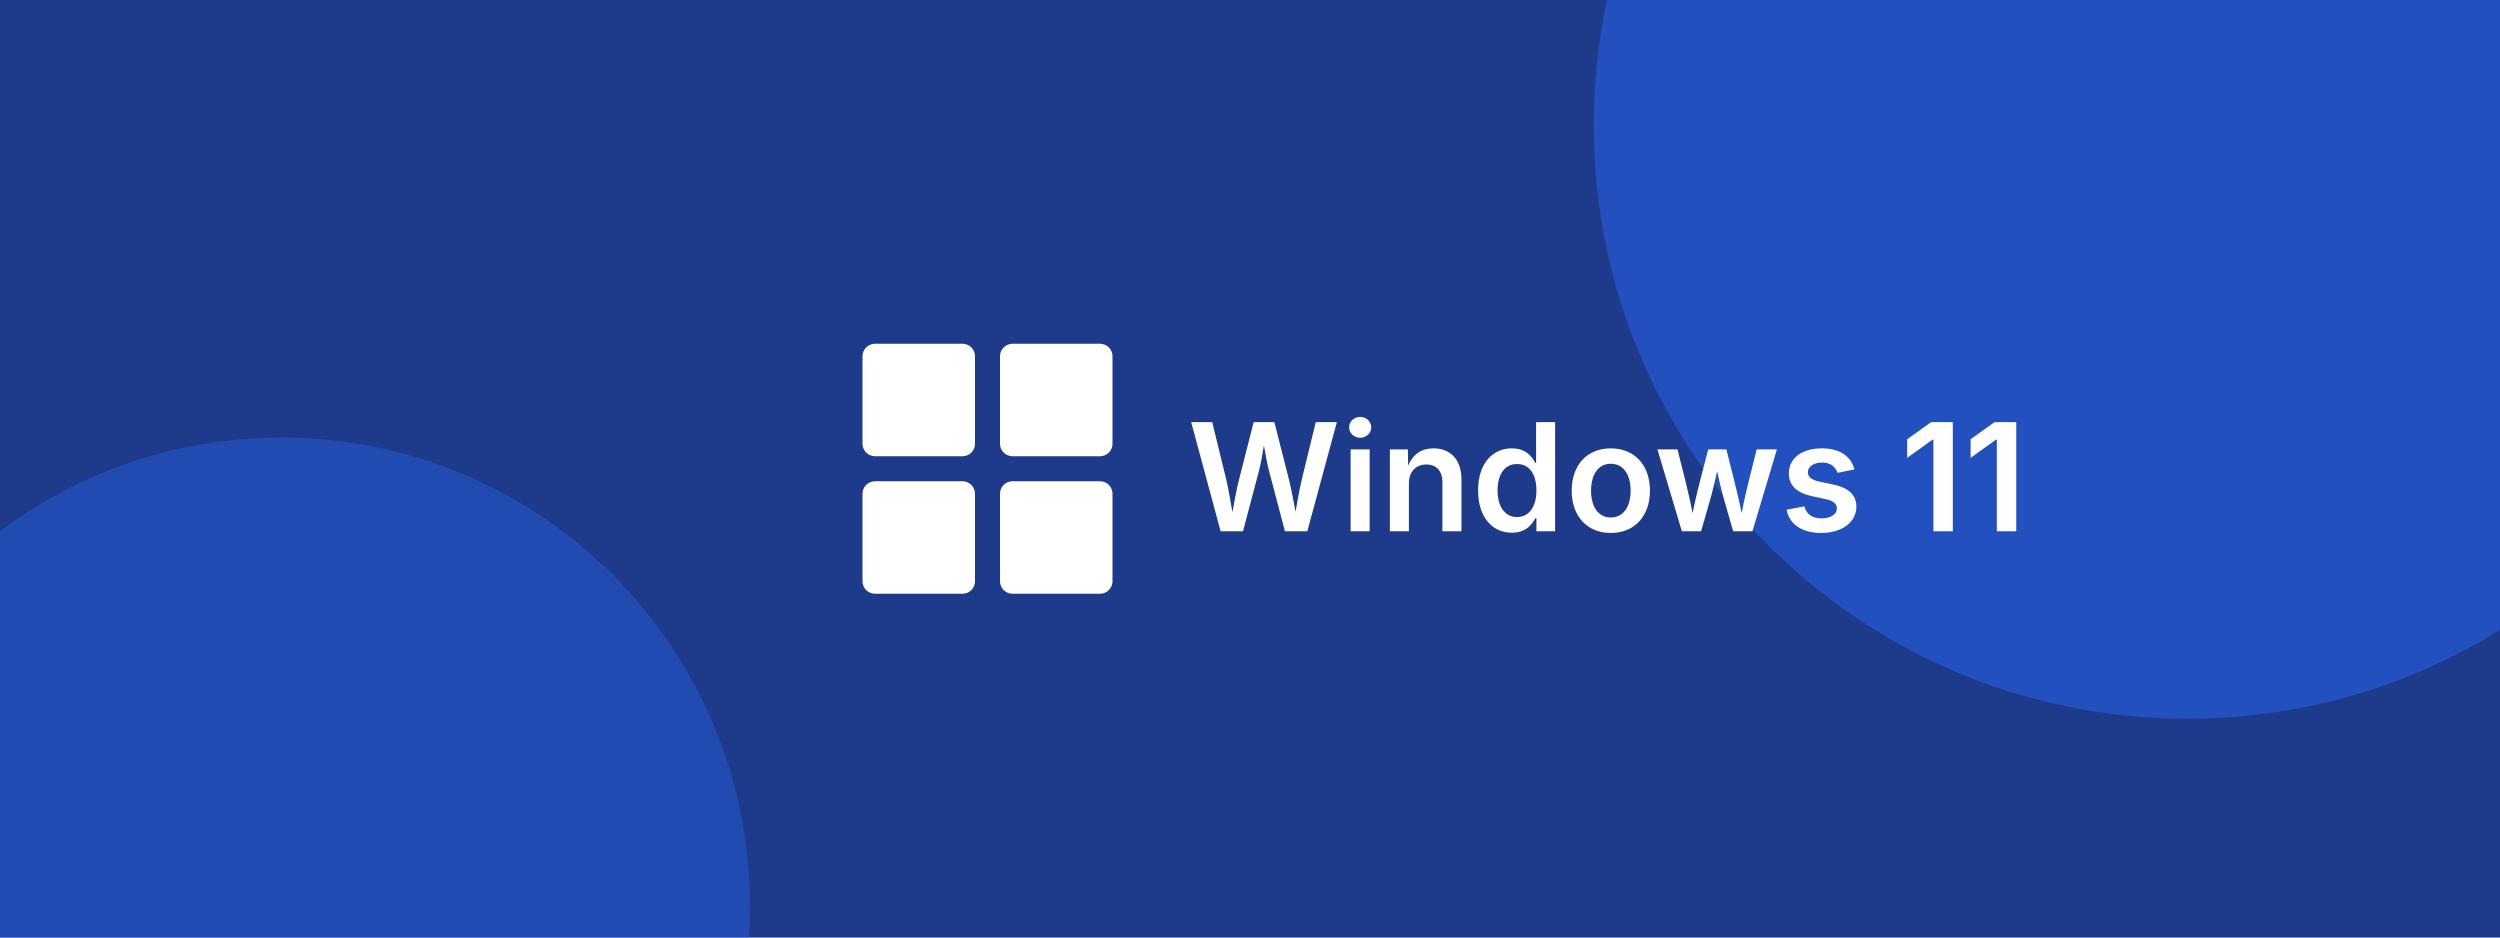
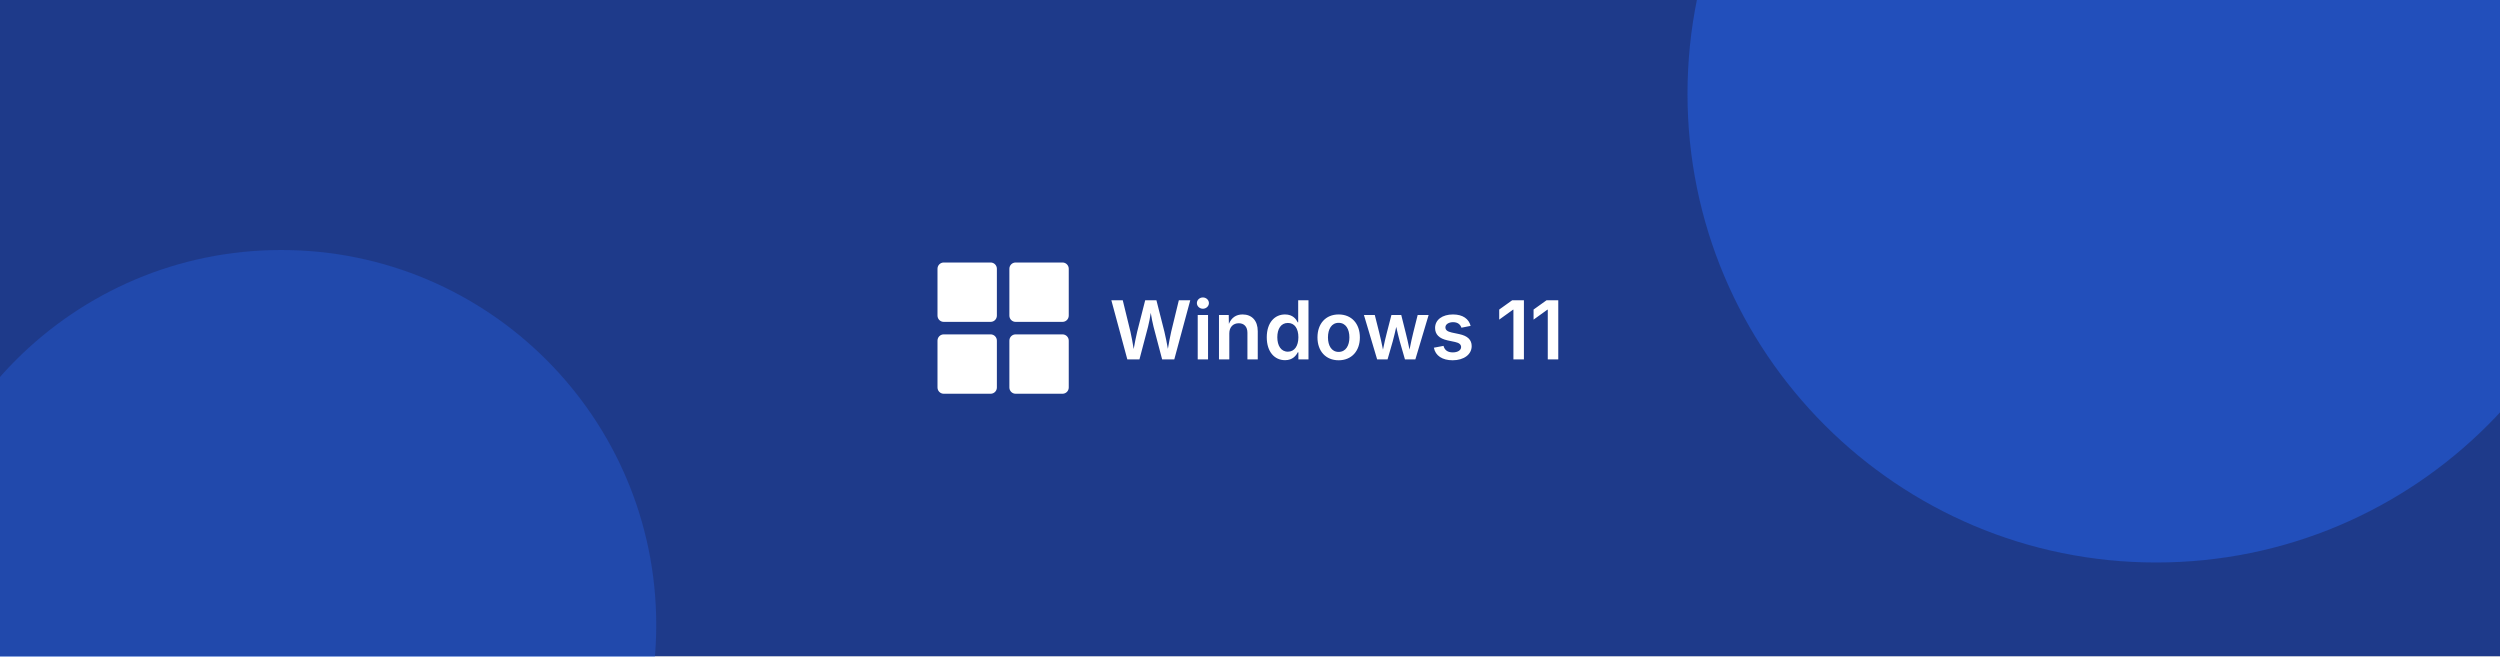
- <svg xmlns="http://www.w3.org/2000/svg" viewBox="0 0 800 300" width="800" height="300">
-   <rect width="800" height="300" fill="#1E3A8A" />
-   <circle cx="700" cy="40" r="190" fill="#2563EB" opacity=".55" />
-   <circle cx="90" cy="290" r="150" fill="#2563EB" opacity=".4" />
-   <g transform="translate(276 110)" fill="#FFFFFF">
-     <rect x="0" y="0" width="36" height="36" rx="4" />
-     <rect x="44" y="0" width="36" height="36" rx="4" />
-     <rect x="0" y="44" width="36" height="36" rx="4" />
-     <rect x="44" y="44" width="36" height="36" rx="4" />
+ <svg xmlns="http://www.w3.org/2000/svg" viewBox="0 0 1600 420" width="1600" height="420">
+   <rect width="1600" height="420" fill="#1E3A8A" />
+   <circle cx="1380" cy="60" r="300" fill="#2563EB" opacity=".5" />
+   <circle cx="180" cy="400" r="240" fill="#2563EB" opacity=".35" />
+   <g transform="translate(600 168)" fill="#FFFFFF">
+     <rect x="0" y="0" width="38" height="38" rx="4" />
+     <rect x="46" y="0" width="38" height="38" rx="4" />
+     <rect x="0" y="46" width="38" height="38" rx="4" />
+     <rect x="46" y="46" width="38" height="38" rx="4" />
  </g>
-   <text x="380" y="170" fill="#FFFFFF" font-family="Inter, sans-serif" font-size="48" font-weight="600">Windows 11</text>
+   <text x="710" y="230" fill="#FFFFFF" font-family="Inter, sans-serif" font-size="52" font-weight="600">Windows 11</text>
</svg>
